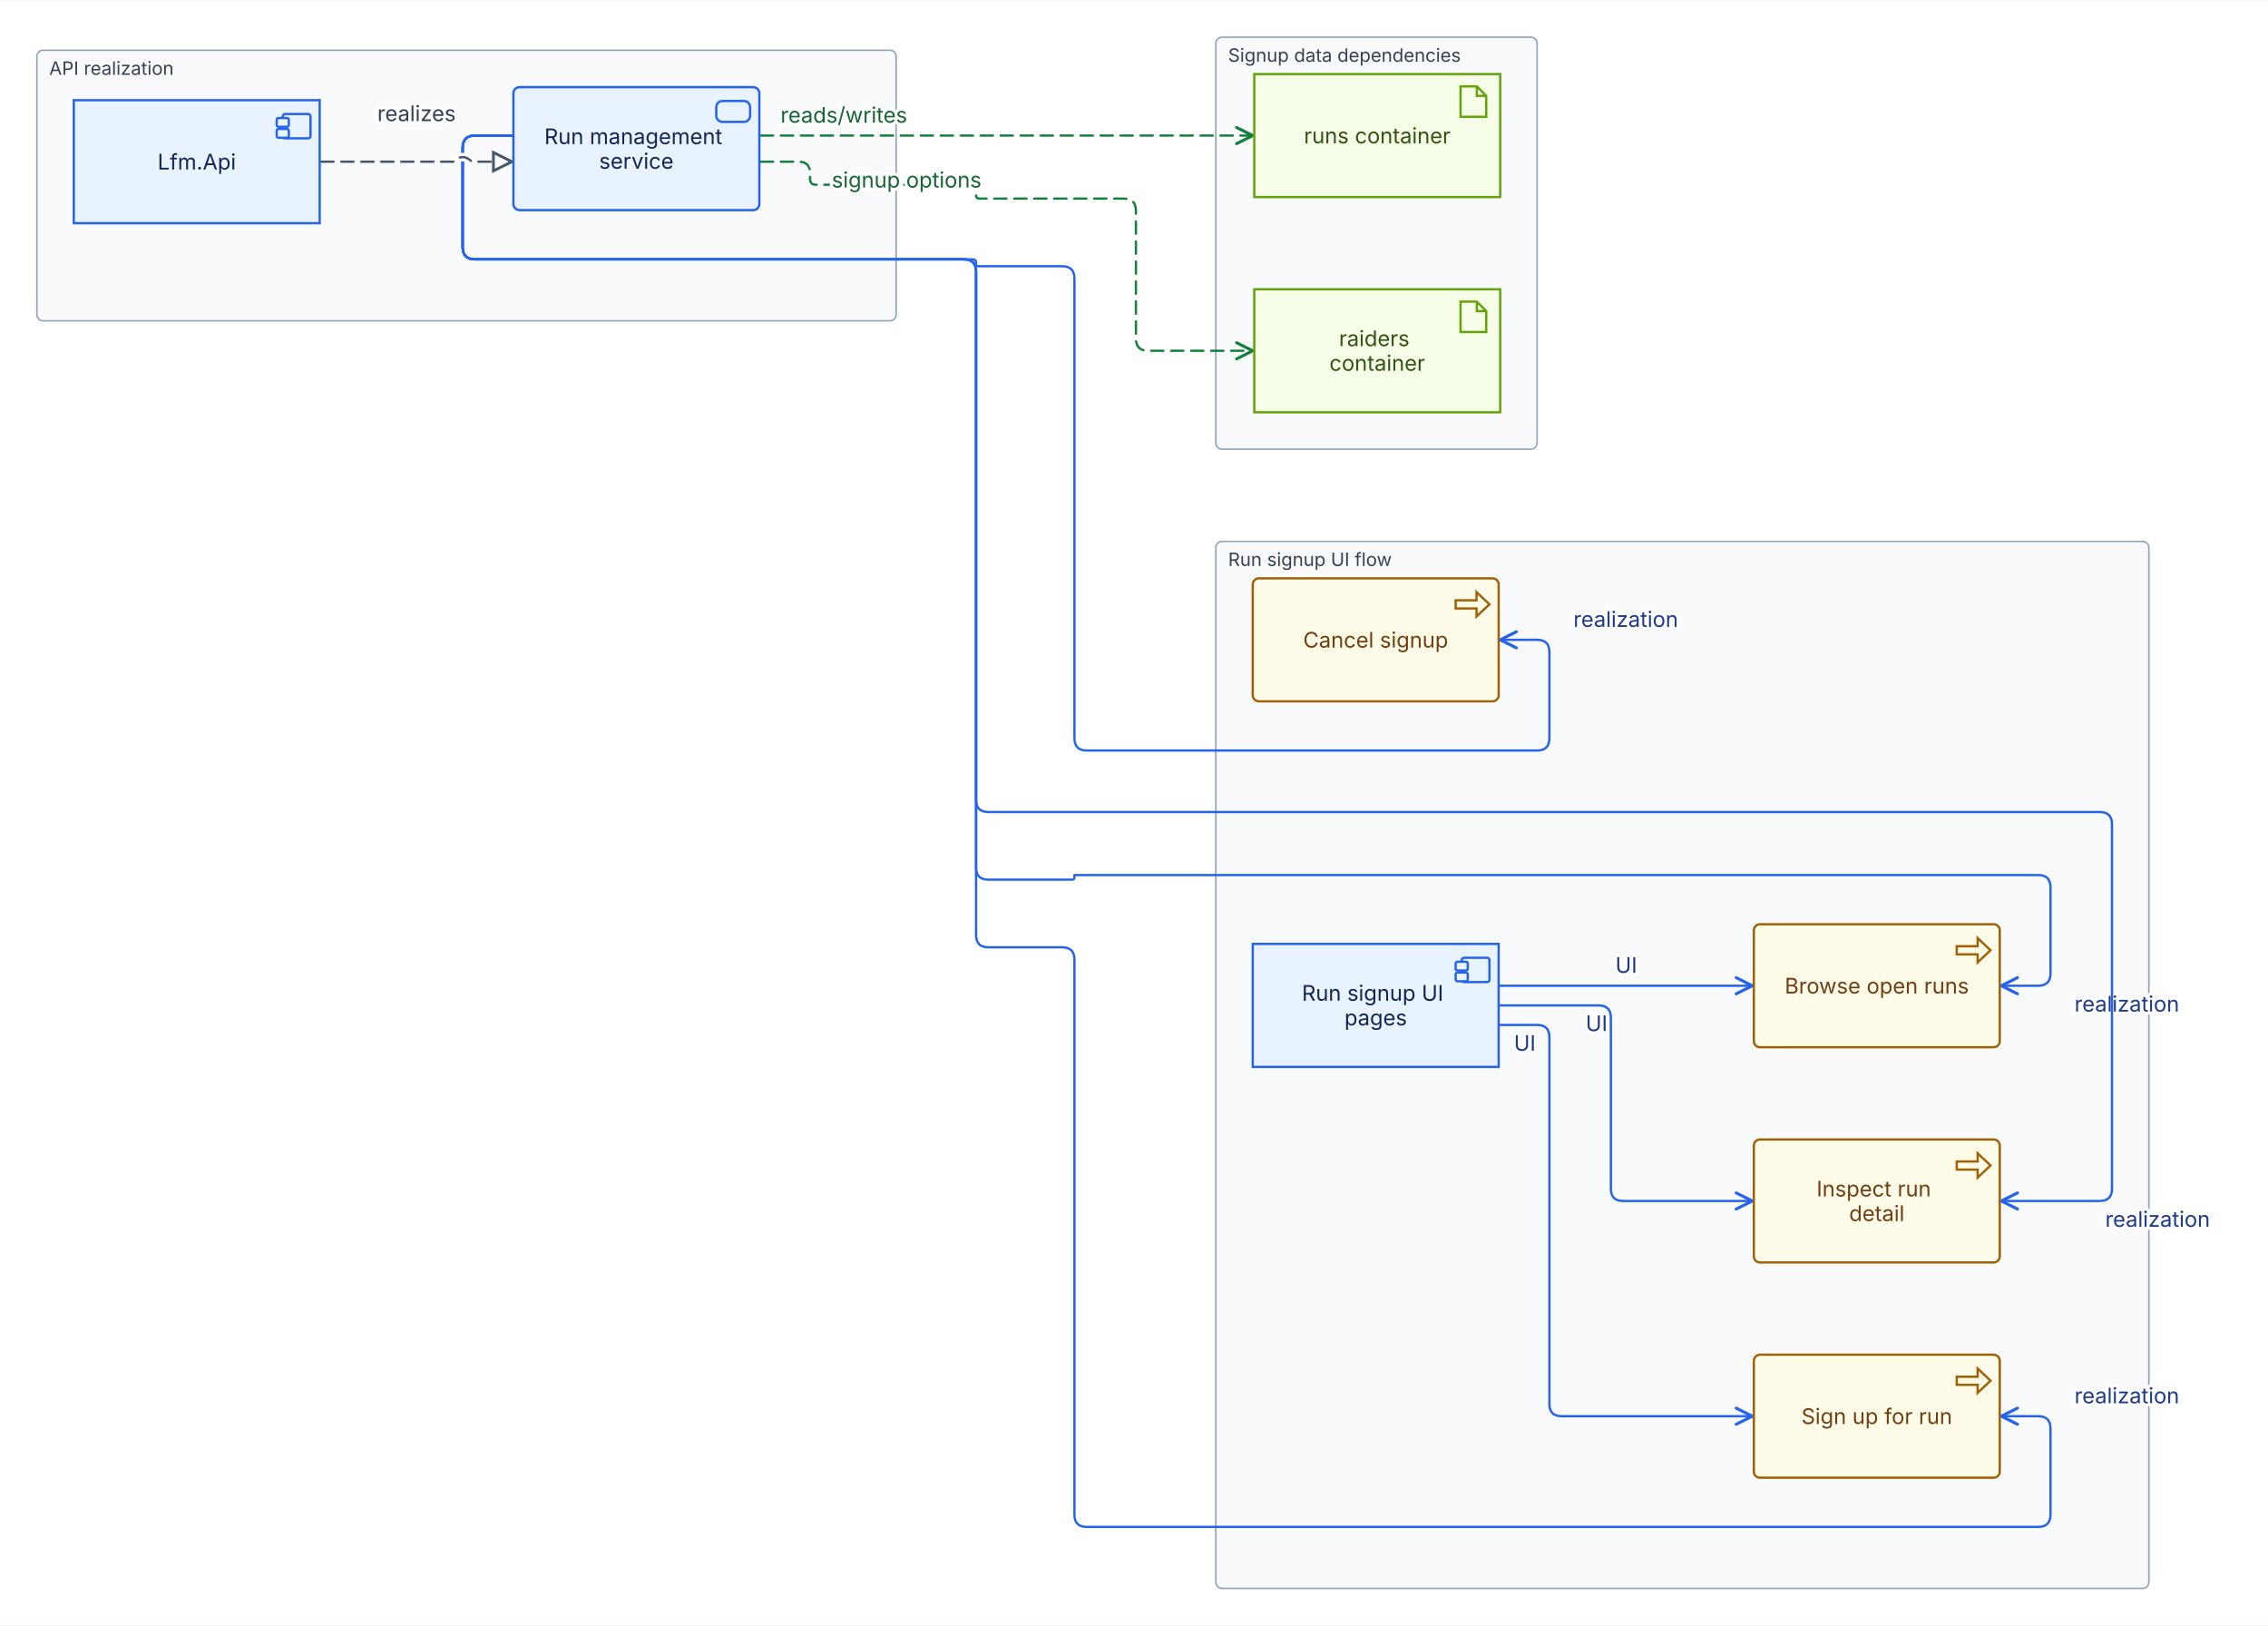
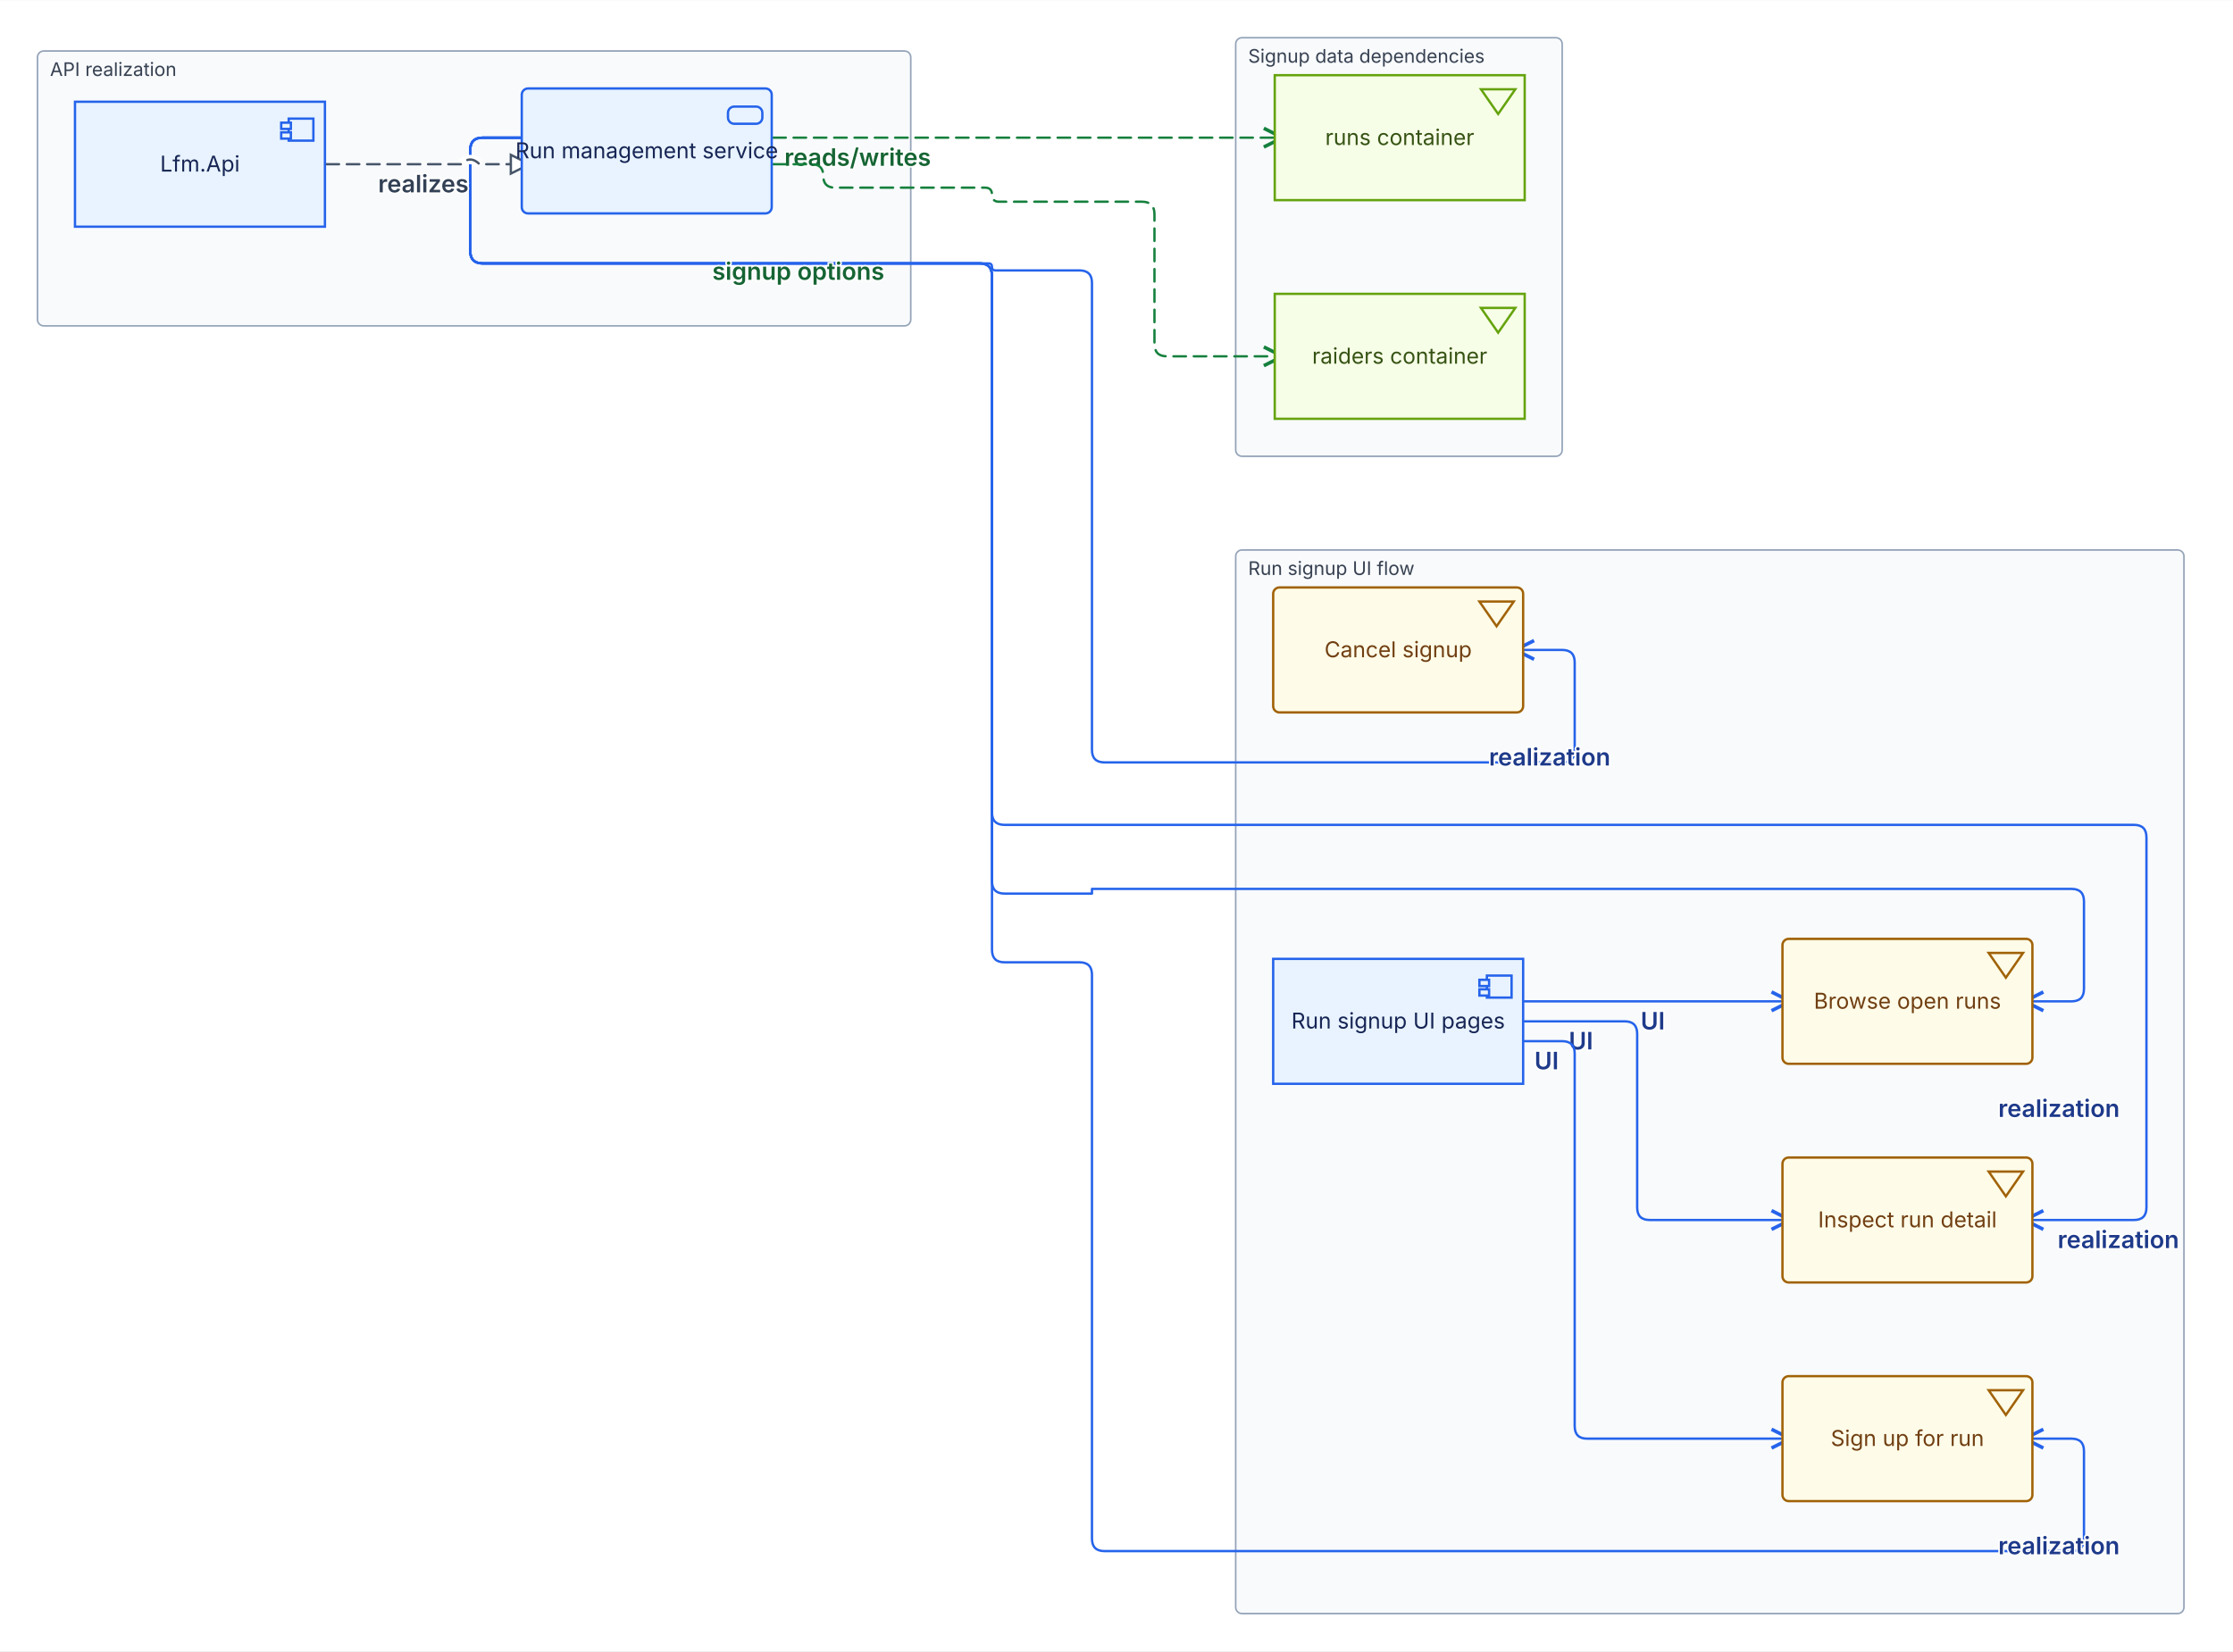
- <svg xmlns="http://www.w3.org/2000/svg" width="1475" height="1057" viewBox="-12.0 -12.0 1475.5 1057.0">
-   <rect x="-12.0" y="-12.0" width="1475.5" height="1057.0" fill="#ffffff" />
-   <g font-family="Inter, Arial, sans-serif" font-size="14.0">
+ <svg xmlns="http://www.w3.org/2000/svg" width="1429" height="1057" viewBox="-12.0 -12.0 1429.4 1057.0">
+   <rect x="-12.0" y="-12.0" width="1429.4" height="1057.0" fill="#ffffff" />
+   <g font-family="Inter, Arial, sans-serif" font-size="14">
    <g data-dediren-group-id="run-signup-realization-ui-flow">
-       <rect x="779.0" y="340.0" width="607.0" height="681.0" rx="4.0" fill="#f8fafc" stroke="#94a3b8" stroke-width="1.0" />
-       <text x="787.0" y="356.0" fill="#374151" font-size="12.0">Run signup UI flow</text>
+       <rect x="779.0" y="340.0" width="607.0" height="681.0" rx="4" fill="#f8fafc" stroke="#94a3b8" stroke-width="1" />
+       <text x="787.0" y="356.0" fill="#374151" font-size="12">Run signup UI flow</text>
    </g>
    <g data-dediren-group-id="run-signup-realization-api-host">
-       <rect x="12.0" y="20.5" width="559.0" height="176.0" rx="4.0" fill="#f8fafc" stroke="#94a3b8" stroke-width="1.0" />
-       <text x="20.0" y="36.5" fill="#374151" font-size="12.0">API realization</text>
+       <rect x="12.0" y="20.5" width="559.0" height="176.0" rx="4" fill="#f8fafc" stroke="#94a3b8" stroke-width="1" />
+       <text x="20.0" y="36.5" fill="#374151" font-size="12">API realization</text>
    </g>
    <g data-dediren-group-id="run-signup-realization-data">
-       <rect x="779.0" y="12.0" width="209.0" height="268.0" rx="4.0" fill="#f8fafc" stroke="#94a3b8" stroke-width="1.0" />
-       <text x="787.0" y="28.0" fill="#374151" font-size="12.0">Signup data dependencies</text>
+       <rect x="779.0" y="12.0" width="209.0" height="268.0" rx="4" fill="#f8fafc" stroke="#94a3b8" stroke-width="1" />
+       <text x="787.0" y="28.0" fill="#374151" font-size="12">Signup data dependencies</text>
    </g>
    <g data-dediren-edge-id="runs-ui-serves-browse">
-       <defs>
-         <marker id="marker-end-runs-ui-serves-browse" data-dediren-edge-marker-end="open_arrow" markerWidth="9" markerHeight="9" refX="8" refY="4.5" orient="auto" markerUnits="strokeWidth">
-           <path d="M 1 1 L 8 4.5 L 1 8" fill="none" stroke="#2563eb" stroke-width="1.3" stroke-linecap="round" stroke-linejoin="round" />
-         </marker>
-       </defs>
+       <marker id="marker-end-runs-ui-serves-browse" data-dediren-edge-marker-end="open_arrow" markerWidth="10" markerHeight="10" refX="5" refY="5" orient="auto">
+         <path d="M 1 1 L 9 5 L 1 9" fill="none" stroke="#2563eb" stroke-width="1.5" />
+       </marker>
      <path d="M 964.0 629.0 L 1128.0 629.0" fill="none" stroke="#2563eb" stroke-width="1.5" stroke-linecap="round" stroke-linejoin="round" marker-end="url(#marker-end-runs-ui-serves-browse)" />
-       <text x="1046.0" y="620.6" text-anchor="middle" fill="#1e3a8a" stroke="#ffffff" stroke-width="4" stroke-linejoin="round" paint-order="stroke">UI</text>
+       <text x="1046.0" y="647.0" text-anchor="middle" fill="none" font-size="15.4" font-weight="600" stroke="#ffffff" stroke-width="2">UI</text>
+       <text x="1046.0" y="647.0" text-anchor="middle" fill="#1e3a8a" font-size="15.4" font-weight="600">UI</text>
    </g>
    <g data-dediren-edge-id="runs-ui-serves-inspect">
-       <defs>
-         <marker id="marker-end-runs-ui-serves-inspect" data-dediren-edge-marker-end="open_arrow" markerWidth="9" markerHeight="9" refX="8" refY="4.5" orient="auto" markerUnits="strokeWidth">
-           <path d="M 1 1 L 8 4.5 L 1 8" fill="none" stroke="#2563eb" stroke-width="1.3" stroke-linecap="round" stroke-linejoin="round" />
-         </marker>
-       </defs>
+       <marker id="marker-end-runs-ui-serves-inspect" data-dediren-edge-marker-end="open_arrow" markerWidth="10" markerHeight="10" refX="5" refY="5" orient="auto">
+         <path d="M 1 1 L 9 5 L 1 9" fill="none" stroke="#2563eb" stroke-width="1.5" />
+       </marker>
      <path d="M 964.0 641.8 L 1028.0 641.8 Q 1036.0 641.8 1036.0 649.8 L 1036.0 761.0 Q 1036.0 769.0 1044.0 769.0 L 1128.0 769.0" fill="none" stroke="#2563eb" stroke-width="1.5" stroke-linecap="round" stroke-linejoin="round" marker-end="url(#marker-end-runs-ui-serves-inspect)" />
-       <text x="1026.7" y="658.5" text-anchor="middle" fill="#1e3a8a" stroke="#ffffff" stroke-width="4" stroke-linejoin="round" paint-order="stroke">UI</text>
+       <text x="1000.0" y="659.8" text-anchor="middle" fill="none" font-size="15.4" font-weight="600" stroke="#ffffff" stroke-width="2">UI</text>
+       <text x="1000.0" y="659.8" text-anchor="middle" fill="#1e3a8a" font-size="15.4" font-weight="600">UI</text>
    </g>
    <g data-dediren-edge-id="runs-ui-serves-signup">
-       <defs>
-         <marker id="marker-end-runs-ui-serves-signup" data-dediren-edge-marker-end="open_arrow" markerWidth="9" markerHeight="9" refX="8" refY="4.5" orient="auto" markerUnits="strokeWidth">
-           <path d="M 1 1 L 8 4.5 L 1 8" fill="none" stroke="#2563eb" stroke-width="1.3" stroke-linecap="round" stroke-linejoin="round" />
-         </marker>
-       </defs>
+       <marker id="marker-end-runs-ui-serves-signup" data-dediren-edge-marker-end="open_arrow" markerWidth="10" markerHeight="10" refX="5" refY="5" orient="auto">
+         <path d="M 1 1 L 9 5 L 1 9" fill="none" stroke="#2563eb" stroke-width="1.5" />
+       </marker>
      <path d="M 964.0 654.5 L 988.0 654.5 Q 996.0 654.5 996.0 662.5 L 996.0 901.0 Q 996.0 909.0 1004.0 909.0 L 1128.0 909.0" fill="none" stroke="#2563eb" stroke-width="1.5" stroke-linecap="round" stroke-linejoin="round" marker-end="url(#marker-end-runs-ui-serves-signup)" />
-       <text x="980.0" y="671.3" text-anchor="middle" fill="#1e3a8a" stroke="#ffffff" stroke-width="4" stroke-linejoin="round" paint-order="stroke">UI</text>
+       <text x="978.0" y="672.5" text-anchor="middle" fill="none" font-size="15.4" font-weight="600" stroke="#ffffff" stroke-width="2">UI</text>
+       <text x="978.0" y="672.5" text-anchor="middle" fill="#1e3a8a" font-size="15.4" font-weight="600">UI</text>
    </g>
    <g data-dediren-edge-id="run-service-serves-browse">
-       <defs>
-         <marker id="marker-end-run-service-serves-browse" data-dediren-edge-marker-end="open_arrow" markerWidth="9" markerHeight="9" refX="8" refY="4.5" orient="auto" markerUnits="strokeWidth">
-           <path d="M 1 1 L 8 4.5 L 1 8" fill="none" stroke="#2563eb" stroke-width="1.3" stroke-linecap="round" stroke-linejoin="round" />
-         </marker>
-       </defs>
-       <path d="M 321.0 76.0 L 297.0 76.0 Q 289.0 76.0 289.0 84.0 L 289.0 148.5 Q 289.0 156.5 297.0 156.5 L 402.0 156.5 L 591.0 156.5 L 615.0 156.5 Q 623.0 156.5 623.0 164.5 L 623.0 552.0 Q 623.0 560.0 631.0 560.0 L 685.5 560.0 Q 687.0 560.0 687.0 558.5 L 687.0 557.0 L 759.0 557.0 L 883.5 557.0 L 1068.0 557.0 L 1209.0 557.0 L 1314.0 557.0 Q 1322.0 557.0 1322.0 565.0 L 1322.0 621.0 Q 1322.0 629.0 1314.0 629.0 L 1290.0 629.0" fill="none" stroke="#2563eb" stroke-width="1.5" stroke-linecap="round" stroke-linejoin="round" marker-end="url(#marker-end-run-service-serves-browse)" />
-       <text x="1371.7" y="645.8" text-anchor="middle" fill="#1e3a8a" stroke="#ffffff" stroke-width="4" stroke-linejoin="round" paint-order="stroke">realization</text>
+       <marker id="marker-end-run-service-serves-browse" data-dediren-edge-marker-end="open_arrow" markerWidth="10" markerHeight="10" refX="5" refY="5" orient="auto">
+         <path d="M 1 1 L 9 5 L 1 9" fill="none" stroke="#2563eb" stroke-width="1.5" />
+       </marker>
+       <path d="M 321.0 76.0 L 297.0 76.0 Q 289.0 76.0 289.0 84.0 L 289.0 148.5 Q 289.0 156.5 297.0 156.5 L 402.0 156.5 L 591.0 156.5 L 615.0 156.5 Q 623.0 156.5 623.0 164.5 L 623.0 552.0 Q 623.0 560.0 631.0 560.0 L 687.0 560.0 L 687.0 557.0 L 759.0 557.0 L 883.5 557.0 L 1068.0 557.0 L 1209.0 557.0 L 1314.0 557.0 Q 1322.0 557.0 1322.0 565.0 L 1322.0 621.0 Q 1322.0 629.0 1314.0 629.0 L 1290.0 629.0" fill="none" stroke="#2563eb" stroke-width="1.5" stroke-linecap="round" stroke-linejoin="round" marker-end="url(#marker-end-run-service-serves-browse)" />
+       <text x="1306.0" y="703.0" text-anchor="middle" fill="none" font-size="15.4" font-weight="600" stroke="#ffffff" stroke-width="2">realization</text>
+       <text x="1306.0" y="703.0" text-anchor="middle" fill="#1e3a8a" font-size="15.4" font-weight="600">realization</text>
    </g>
    <g data-dediren-edge-id="run-service-serves-inspect">
-       <defs>
-         <marker id="marker-end-run-service-serves-inspect" data-dediren-edge-marker-end="open_arrow" markerWidth="9" markerHeight="9" refX="8" refY="4.5" orient="auto" markerUnits="strokeWidth">
-           <path d="M 1 1 L 8 4.5 L 1 8" fill="none" stroke="#2563eb" stroke-width="1.3" stroke-linecap="round" stroke-linejoin="round" />
-         </marker>
-       </defs>
+       <marker id="marker-end-run-service-serves-inspect" data-dediren-edge-marker-end="open_arrow" markerWidth="10" markerHeight="10" refX="5" refY="5" orient="auto">
+         <path d="M 1 1 L 9 5 L 1 9" fill="none" stroke="#2563eb" stroke-width="1.5" />
+       </marker>
      <path d="M 321.0 76.0 L 297.0 76.0 Q 289.0 76.0 289.0 84.0 L 289.0 148.5 Q 289.0 156.5 297.0 156.5 L 402.0 156.5 L 591.0 156.5 L 615.0 156.5 Q 623.0 156.5 623.0 164.5 L 623.0 508.0 Q 623.0 516.0 631.0 516.0 L 759.0 516.0 L 883.5 516.0 L 1068.0 516.0 L 1209.0 516.0 L 1354.0 516.0 Q 1362.0 516.0 1362.0 524.0 L 1362.0 761.0 Q 1362.0 769.0 1354.0 769.0 L 1290.0 769.0" fill="none" stroke="#2563eb" stroke-width="1.5" stroke-linecap="round" stroke-linejoin="round" marker-end="url(#marker-end-run-service-serves-inspect)" />
-       <text x="1391.7" y="785.8" text-anchor="middle" fill="#1e3a8a" stroke="#ffffff" stroke-width="4" stroke-linejoin="round" paint-order="stroke">realization</text>
+       <text x="1344.0" y="787.0" text-anchor="middle" fill="none" font-size="15.4" font-weight="600" stroke="#ffffff" stroke-width="2">realization</text>
+       <text x="1344.0" y="787.0" text-anchor="middle" fill="#1e3a8a" font-size="15.4" font-weight="600">realization</text>
    </g>
    <g data-dediren-edge-id="run-service-serves-signup">
-       <defs>
-         <marker id="marker-end-run-service-serves-signup" data-dediren-edge-marker-end="open_arrow" markerWidth="9" markerHeight="9" refX="8" refY="4.5" orient="auto" markerUnits="strokeWidth">
-           <path d="M 1 1 L 8 4.5 L 1 8" fill="none" stroke="#2563eb" stroke-width="1.3" stroke-linecap="round" stroke-linejoin="round" />
-         </marker>
-       </defs>
+       <marker id="marker-end-run-service-serves-signup" data-dediren-edge-marker-end="open_arrow" markerWidth="10" markerHeight="10" refX="5" refY="5" orient="auto">
+         <path d="M 1 1 L 9 5 L 1 9" fill="none" stroke="#2563eb" stroke-width="1.5" />
+       </marker>
      <path d="M 321.0 76.0 L 297.0 76.0 Q 289.0 76.0 289.0 84.0 L 289.0 148.5 Q 289.0 156.5 297.0 156.5 L 402.0 156.5 L 591.0 156.5 L 615.0 156.5 Q 623.0 156.5 623.0 164.5 L 623.0 596.0 Q 623.0 604.0 631.0 604.0 L 679.0 604.0 Q 687.0 604.0 687.0 612.0 L 687.0 973.0 Q 687.0 981.0 695.0 981.0 L 759.0 981.0 L 883.5 981.0 L 1068.0 981.0 L 1209.0 981.0 L 1314.0 981.0 Q 1322.0 981.0 1322.0 973.0 L 1322.0 917.0 Q 1322.0 909.0 1314.0 909.0 L 1290.0 909.0" fill="none" stroke="#2563eb" stroke-width="1.5" stroke-linecap="round" stroke-linejoin="round" marker-end="url(#marker-end-run-service-serves-signup)" />
-       <text x="1371.7" y="900.6" text-anchor="middle" fill="#1e3a8a" stroke="#ffffff" stroke-width="4" stroke-linejoin="round" paint-order="stroke">realization</text>
+       <text x="1306.0" y="983.0" text-anchor="middle" fill="none" font-size="15.4" font-weight="600" stroke="#ffffff" stroke-width="2">realization</text>
+       <text x="1306.0" y="983.0" text-anchor="middle" fill="#1e3a8a" font-size="15.4" font-weight="600">realization</text>
    </g>
    <g data-dediren-edge-id="run-service-serves-cancel">
-       <defs>
-         <marker id="marker-end-run-service-serves-cancel" data-dediren-edge-marker-end="open_arrow" markerWidth="9" markerHeight="9" refX="8" refY="4.5" orient="auto" markerUnits="strokeWidth">
-           <path d="M 1 1 L 8 4.5 L 1 8" fill="none" stroke="#2563eb" stroke-width="1.3" stroke-linecap="round" stroke-linejoin="round" />
-         </marker>
-       </defs>
-       <path d="M 321.0 76.0 L 297.0 76.0 Q 289.0 76.0 289.0 84.0 L 289.0 148.5 Q 289.0 156.5 297.0 156.5 L 402.0 156.5 L 591.0 156.5 L 620.8 156.5 Q 623.0 156.5 623.0 158.8 L 623.0 159.9 Q 623.0 161.0 624.1 161.0 L 679.0 161.0 Q 687.0 161.0 687.0 169.0 L 687.0 468.0 Q 687.0 476.0 695.0 476.0 L 759.0 476.0 L 883.5 476.0 L 988.0 476.0 Q 996.0 476.0 996.0 468.0 L 996.0 412.0 Q 996.0 404.0 988.0 404.0 L 964.0 404.0" fill="none" stroke="#2563eb" stroke-width="1.5" stroke-linecap="round" stroke-linejoin="round" marker-end="url(#marker-end-run-service-serves-cancel)" />
-       <text x="1045.7" y="395.6" text-anchor="middle" fill="#1e3a8a" stroke="#ffffff" stroke-width="4" stroke-linejoin="round" paint-order="stroke">realization</text>
+       <marker id="marker-end-run-service-serves-cancel" data-dediren-edge-marker-end="open_arrow" markerWidth="10" markerHeight="10" refX="5" refY="5" orient="auto">
+         <path d="M 1 1 L 9 5 L 1 9" fill="none" stroke="#2563eb" stroke-width="1.5" />
+       </marker>
+       <path d="M 321.0 76.0 L 297.0 76.0 Q 289.0 76.0 289.0 84.0 L 289.0 148.5 Q 289.0 156.5 297.0 156.5 L 402.0 156.5 L 591.0 156.5 L 620.8 156.5 Q 623.0 156.5 623.0 158.8 L 623.0 158.8 Q 623.0 161.0 625.3 161.0 L 679.0 161.0 Q 687.0 161.0 687.0 169.0 L 687.0 468.0 Q 687.0 476.0 695.0 476.0 L 759.0 476.0 L 883.5 476.0 L 988.0 476.0 Q 996.0 476.0 996.0 468.0 L 996.0 412.0 Q 996.0 404.0 988.0 404.0 L 964.0 404.0" fill="none" stroke="#2563eb" stroke-width="1.5" stroke-linecap="round" stroke-linejoin="round" marker-end="url(#marker-end-run-service-serves-cancel)" />
+       <text x="980.0" y="478.0" text-anchor="middle" fill="none" font-size="15.4" font-weight="600" stroke="#ffffff" stroke-width="2">realization</text>
+       <text x="980.0" y="478.0" text-anchor="middle" fill="#1e3a8a" font-size="15.4" font-weight="600">realization</text>
    </g>
    <g data-dediren-edge-id="api-realizes-run-service">
-       <defs>
-         <marker id="marker-end-api-realizes-run-service" data-dediren-edge-marker-end="hollow_triangle" markerWidth="10" markerHeight="10" refX="9" refY="5" orient="auto" markerUnits="strokeWidth">
-           <path d="M 1 1 L 9 5 L 1 9 z" fill="#ffffff" stroke="#475569" stroke-width="1.2" />
-         </marker>
-       </defs>
+       <marker id="marker-end-api-realizes-run-service" data-dediren-edge-marker-end="hollow_triangle" markerWidth="10" markerHeight="10" refX="5" refY="5" orient="auto">
+         <path d="M 1 1 L 9 5 L 1 9 Z" fill="#ffffff" stroke="#475569" stroke-width="1" />
+       </marker>
      <g data-dediren-line-jump-masks="api-realizes-run-service">
-         <path d="M 283.0 93.0 Q 289.0 87.0 295.0 93.0" fill="none" stroke="#ffffff" stroke-width="5.5" stroke-linecap="round" stroke-linejoin="round" />
+         <path d="M 283.0 93.0 Q 289.0 87.0 295.0 93.0" fill="none" stroke="#ffffff" stroke-width="6" />
      </g>
      <path d="M 197.0 93.0 L 283.0 93.0 Q 289.0 87.0 295.0 93.0 L 321.0 93.0" fill="none" stroke="#475569" stroke-width="1.5" stroke-linecap="round" stroke-linejoin="round" stroke-dasharray="8 5" marker-end="url(#marker-end-api-realizes-run-service)" />
-       <text x="259.0" y="66.6" text-anchor="middle" fill="#334155" stroke="#ffffff" stroke-width="4" stroke-linejoin="round" paint-order="stroke">realizes</text>
+       <text x="259.0" y="111.0" text-anchor="middle" fill="none" font-size="15.4" font-weight="600" stroke="#ffffff" stroke-width="2">realizes</text>
+       <text x="259.0" y="111.0" text-anchor="middle" fill="#334155" font-size="15.4" font-weight="600">realizes</text>
    </g>
    <g data-dediren-edge-id="run-service-accesses-runs">
-       <defs>
-         <marker id="marker-end-run-service-accesses-runs" data-dediren-edge-marker-end="open_arrow" markerWidth="9" markerHeight="9" refX="8" refY="4.5" orient="auto" markerUnits="strokeWidth">
-           <path d="M 1 1 L 8 4.5 L 1 8" fill="none" stroke="#15803d" stroke-width="1.3" stroke-linecap="round" stroke-linejoin="round" />
-         </marker>
-       </defs>
+       <marker id="marker-end-run-service-accesses-runs" data-dediren-edge-marker-end="open_arrow" markerWidth="10" markerHeight="10" refX="5" refY="5" orient="auto">
+         <path d="M 1 1 L 9 5 L 1 9" fill="none" stroke="#15803d" stroke-width="1.5" />
+       </marker>
      <path d="M 483.0 76.0 L 591.0 76.0 L 759.0 76.0 L 803.0 76.0" fill="none" stroke="#15803d" stroke-width="1.5" stroke-linecap="round" stroke-linejoin="round" stroke-dasharray="8 5" marker-end="url(#marker-end-run-service-accesses-runs)" />
-       <text x="537.0" y="67.6" text-anchor="middle" fill="#166534" stroke="#ffffff" stroke-width="4" stroke-linejoin="round" paint-order="stroke">reads/writes</text>
+       <text x="537.0" y="94.0" text-anchor="middle" fill="none" font-size="15.4" font-weight="600" stroke="#ffffff" stroke-width="2">reads/writes</text>
+       <text x="537.0" y="94.0" text-anchor="middle" fill="#166534" font-size="15.4" font-weight="600">reads/writes</text>
    </g>
    <g data-dediren-edge-id="run-service-accesses-raiders">
-       <defs>
-         <marker id="marker-end-run-service-accesses-raiders" data-dediren-edge-marker-end="open_arrow" markerWidth="9" markerHeight="9" refX="8" refY="4.5" orient="auto" markerUnits="strokeWidth">
-           <path d="M 1 1 L 8 4.5 L 1 8" fill="none" stroke="#15803d" stroke-width="1.3" stroke-linecap="round" stroke-linejoin="round" />
-         </marker>
-       </defs>
-       <path d="M 483.0 93.0 L 507.5 93.0 Q 515.0 93.0 515.0 100.5 L 515.0 104.2 Q 515.0 108.0 518.8 108.0 L 591.0 108.0 L 618.5 108.0 Q 623.0 108.0 623.0 112.5 L 623.0 114.8 Q 623.0 117.0 625.2 117.0 L 719.0 117.0 Q 727.0 117.0 727.0 125.0 L 727.0 208.0 Q 727.0 216.0 735.0 216.0 L 759.0 216.0 L 803.0 216.0" fill="none" stroke="#15803d" stroke-width="1.5" stroke-linecap="round" stroke-linejoin="round" stroke-dasharray="8 5" marker-end="url(#marker-end-run-service-accesses-raiders)" />
-       <text x="577.8" y="109.8" text-anchor="middle" fill="#166534" stroke="#ffffff" stroke-width="4" stroke-linejoin="round" paint-order="stroke">signup options</text>
+       <marker id="marker-end-run-service-accesses-raiders" data-dediren-edge-marker-end="open_arrow" markerWidth="10" markerHeight="10" refX="5" refY="5" orient="auto">
+         <path d="M 1 1 L 9 5 L 1 9" fill="none" stroke="#15803d" stroke-width="1.5" />
+       </marker>
+       <path d="M 483.0 93.0 L 507.5 93.0 Q 515.0 93.0 515.0 100.5 L 515.0 100.5 Q 515.0 108.0 522.5 108.0 L 591.0 108.0 L 618.5 108.0 Q 623.0 108.0 623.0 112.5 L 623.0 112.5 Q 623.0 117.0 627.5 117.0 L 719.0 117.0 Q 727.0 117.0 727.0 125.0 L 727.0 208.0 Q 727.0 216.0 735.0 216.0 L 759.0 216.0 L 803.0 216.0" fill="none" stroke="#15803d" stroke-width="1.5" stroke-linecap="round" stroke-linejoin="round" stroke-dasharray="8 5" marker-end="url(#marker-end-run-service-accesses-raiders)" />
+       <text x="499.0" y="167.0" text-anchor="middle" fill="none" font-size="15.4" font-weight="600" stroke="#ffffff" stroke-width="2">signup options</text>
+       <text x="499.0" y="167.0" text-anchor="middle" fill="#166534" font-size="15.4" font-weight="600">signup options</text>
    </g>
    <g data-dediren-node-id="browse-open-runs">
-       <rect data-dediren-node-shape="archimate_rounded_rectangle" x="1129.0" y="589.0" width="160.0" height="80.0" rx="4.0" fill="#fefce8" stroke="#a16207" stroke-width="1.5" />
-       <g data-dediren-node-decorator="archimate_business_process" data-dediren-icon-kind="process" data-dediren-icon-size="22">
-         <path data-dediren-icon-part="process-arrow" d="M 1261.0 603.3 L 1274.6 603.3 L 1274.6 598.0 L 1283.0 605.9 L 1274.6 613.8 L 1274.6 608.6 L 1261.0 608.6 Z" fill="#fefce8" stroke="#a16207" stroke-width="1.5" />
+       <rect data-dediren-node-shape="archimate_rounded_rectangle" x="1129.0" y="589.0" width="160.0" height="80.0" rx="4" fill="#fefce8" stroke="#a16207" stroke-width="1.5" />
+       <g data-dediren-node-decorator="archimate_business_process" data-dediren-icon-kind="business_process" data-dediren-icon-size="22">
+         <path data-dediren-icon-part="business_process" d="M 1261 598 L 1283 598 L 1272 613.84 Z" fill="#fefce8" stroke="#a16207" stroke-width="1.5" />
      </g>
-       <text x="1209.0" y="629.0" text-anchor="middle" dominant-baseline="middle" fill="#713f12" font-size="14.0">Browse open runs</text>
+       <text x="1209.0" y="633.7" text-anchor="middle" fill="#713f12">Browse open runs</text>
    </g>
    <g data-dediren-node-id="inspect-run-detail">
-       <rect data-dediren-node-shape="archimate_rounded_rectangle" x="1129.0" y="729.0" width="160.0" height="80.0" rx="4.0" fill="#fefce8" stroke="#a16207" stroke-width="1.5" />
-       <g data-dediren-node-decorator="archimate_business_process" data-dediren-icon-kind="process" data-dediren-icon-size="22">
-         <path data-dediren-icon-part="process-arrow" d="M 1261.0 743.3 L 1274.6 743.3 L 1274.6 738.0 L 1283.0 745.9 L 1274.6 753.8 L 1274.6 748.6 L 1261.0 748.6 Z" fill="#fefce8" stroke="#a16207" stroke-width="1.5" />
+       <rect data-dediren-node-shape="archimate_rounded_rectangle" x="1129.0" y="729.0" width="160.0" height="80.0" rx="4" fill="#fefce8" stroke="#a16207" stroke-width="1.5" />
+       <g data-dediren-node-decorator="archimate_business_process" data-dediren-icon-kind="business_process" data-dediren-icon-size="22">
+         <path data-dediren-icon-part="business_process" d="M 1261 738 L 1283 738 L 1272 753.84 Z" fill="#fefce8" stroke="#a16207" stroke-width="1.5" />
      </g>
-       <text x="1209.0" y="761.0" text-anchor="middle" dominant-baseline="middle" fill="#713f12" font-size="14.0">
-         <tspan x="1209.0" dy="0">Inspect run</tspan>
-         <tspan x="1209.0" dy="16.0">detail</tspan>
-       </text>
+       <text x="1209.0" y="773.7" text-anchor="middle" fill="#713f12">Inspect run detail</text>
    </g>
    <g data-dediren-node-id="sign-up-for-run">
-       <rect data-dediren-node-shape="archimate_rounded_rectangle" x="1129.0" y="869.0" width="160.0" height="80.0" rx="4.0" fill="#fefce8" stroke="#a16207" stroke-width="1.5" />
-       <g data-dediren-node-decorator="archimate_business_process" data-dediren-icon-kind="process" data-dediren-icon-size="22">
-         <path data-dediren-icon-part="process-arrow" d="M 1261.0 883.3 L 1274.6 883.3 L 1274.6 878.0 L 1283.0 885.9 L 1274.6 893.8 L 1274.6 888.6 L 1261.0 888.6 Z" fill="#fefce8" stroke="#a16207" stroke-width="1.5" />
+       <rect data-dediren-node-shape="archimate_rounded_rectangle" x="1129.0" y="869.0" width="160.0" height="80.0" rx="4" fill="#fefce8" stroke="#a16207" stroke-width="1.5" />
+       <g data-dediren-node-decorator="archimate_business_process" data-dediren-icon-kind="business_process" data-dediren-icon-size="22">
+         <path data-dediren-icon-part="business_process" d="M 1261 878 L 1283 878 L 1272 893.84 Z" fill="#fefce8" stroke="#a16207" stroke-width="1.5" />
      </g>
-       <text x="1209.0" y="909.0" text-anchor="middle" dominant-baseline="middle" fill="#713f12" font-size="14.0">Sign up for run</text>
+       <text x="1209.0" y="913.7" text-anchor="middle" fill="#713f12">Sign up for run</text>
    </g>
    <g data-dediren-node-id="cancel-signup">
-       <rect data-dediren-node-shape="archimate_rounded_rectangle" x="803.0" y="364.0" width="160.0" height="80.0" rx="4.0" fill="#fefce8" stroke="#a16207" stroke-width="1.5" />
-       <g data-dediren-node-decorator="archimate_business_process" data-dediren-icon-kind="process" data-dediren-icon-size="22">
-         <path data-dediren-icon-part="process-arrow" d="M 935.0 378.3 L 948.6 378.3 L 948.6 373.0 L 957.0 380.9 L 948.6 388.8 L 948.6 383.6 L 935.0 383.6 Z" fill="#fefce8" stroke="#a16207" stroke-width="1.5" />
+       <rect data-dediren-node-shape="archimate_rounded_rectangle" x="803.0" y="364.0" width="160.0" height="80.0" rx="4" fill="#fefce8" stroke="#a16207" stroke-width="1.5" />
+       <g data-dediren-node-decorator="archimate_business_process" data-dediren-icon-kind="business_process" data-dediren-icon-size="22">
+         <path data-dediren-icon-part="business_process" d="M 935 373 L 957 373 L 946 388.84 Z" fill="#fefce8" stroke="#a16207" stroke-width="1.5" />
      </g>
-       <text x="883.0" y="404.0" text-anchor="middle" dominant-baseline="middle" fill="#713f12" font-size="14.0">Cancel signup</text>
+       <text x="883.0" y="408.7" text-anchor="middle" fill="#713f12">Cancel signup</text>
    </g>
    <g data-dediren-node-id="runs-ui-entry">
      <rect data-dediren-node-shape="archimate_rectangle" x="803.0" y="601.8" width="160.0" height="80.0" rx="0" fill="#e8f3ff" stroke="#2563eb" stroke-width="1.5" />
      <g data-dediren-node-decorator="archimate_application_component" data-dediren-icon-kind="component" data-dediren-icon-size="22">
-         <rect x="939.0" y="610.8" width="18.0" height="15.8" rx="1.5" fill="#e8f3ff" stroke="#2563eb" stroke-width="1.5" />
-         <rect x="935.0" y="613.4" width="7.9" height="5.7" rx="1.2" fill="#e8f3ff" stroke="#2563eb" stroke-width="1.5" />
-         <rect x="935.0" y="620.4" width="7.9" height="5.7" rx="1.2" fill="#e8f3ff" stroke="#2563eb" stroke-width="1.5" />
+         <rect x="939.8" y="612.5" width="15.8" height="14.1" fill="#e8f3ff" stroke="#2563eb" stroke-width="1.5" />
+         <rect x="935.0" y="615.2" width="6.2" height="4.0" fill="#e8f3ff" stroke="#2563eb" stroke-width="1.5" />
+         <rect x="935.0" y="621.3" width="6.2" height="4.0" fill="#e8f3ff" stroke="#2563eb" stroke-width="1.5" />
      </g>
-       <text x="883.0" y="633.7" text-anchor="middle" dominant-baseline="middle" fill="#172554" font-size="14.0">
-         <tspan x="883.0" dy="0">Run signup UI</tspan>
-         <tspan x="883.0" dy="16.0">pages</tspan>
-       </text>
+       <text x="883.0" y="646.4" text-anchor="middle" fill="#172554">Run signup UI pages</text>
    </g>
    <g data-dediren-node-id="run-management-service">
-       <rect data-dediren-node-shape="archimate_rounded_rectangle" x="322.0" y="44.5" width="160.0" height="80.0" rx="4.0" fill="#e8f3ff" stroke="#2563eb" stroke-width="1.5" />
+       <rect data-dediren-node-shape="archimate_rounded_rectangle" x="322.0" y="44.5" width="160.0" height="80.0" rx="4" fill="#e8f3ff" stroke="#2563eb" stroke-width="1.5" />
      <g data-dediren-node-decorator="archimate_application_service" data-dediren-icon-kind="service" data-dediren-icon-size="22">
-         <rect x="454.0" y="53.5" width="22.0" height="13.6" rx="4.0" fill="#e8f3ff" stroke="#2563eb" stroke-width="1.5" />
+         <rect x="454.0" y="56.1" width="22.0" height="11.0" rx="4.0" fill="#e8f3ff" stroke="#2563eb" stroke-width="1.5" />
      </g>
-       <text x="402.0" y="76.5" text-anchor="middle" dominant-baseline="middle" fill="#172554" font-size="14.0">
-         <tspan x="402.0" dy="0">Run management</tspan>
-         <tspan x="402.0" dy="16.0">service</tspan>
-       </text>
+       <text x="402.0" y="89.2" text-anchor="middle" fill="#172554">Run management service</text>
    </g>
    <g data-dediren-node-id="lfm-api">
      <rect data-dediren-node-shape="archimate_rectangle" x="36.0" y="53.0" width="160.0" height="80.0" rx="0" fill="#e8f3ff" stroke="#2563eb" stroke-width="1.5" />
      <g data-dediren-node-decorator="archimate_application_component" data-dediren-icon-kind="component" data-dediren-icon-size="22">
-         <rect x="172.0" y="62.0" width="18.0" height="15.8" rx="1.5" fill="#e8f3ff" stroke="#2563eb" stroke-width="1.5" />
-         <rect x="168.0" y="64.6" width="7.9" height="5.7" rx="1.2" fill="#e8f3ff" stroke="#2563eb" stroke-width="1.5" />
-         <rect x="168.0" y="71.7" width="7.9" height="5.7" rx="1.2" fill="#e8f3ff" stroke="#2563eb" stroke-width="1.5" />
+         <rect x="172.8" y="63.8" width="15.8" height="14.1" fill="#e8f3ff" stroke="#2563eb" stroke-width="1.5" />
+         <rect x="168.0" y="66.4" width="6.2" height="4.0" fill="#e8f3ff" stroke="#2563eb" stroke-width="1.5" />
+         <rect x="168.0" y="72.6" width="6.2" height="4.0" fill="#e8f3ff" stroke="#2563eb" stroke-width="1.5" />
      </g>
-       <text x="116.0" y="93.0" text-anchor="middle" dominant-baseline="middle" fill="#172554" font-size="14.0">Lfm.Api</text>
+       <text x="116.0" y="97.7" text-anchor="middle" fill="#172554">Lfm.Api</text>
    </g>
    <g data-dediren-node-id="cosmos-runs">
      <rect data-dediren-node-shape="archimate_rectangle" x="804.0" y="36.0" width="160.0" height="80.0" rx="0" fill="#f7fee7" stroke="#65a30d" stroke-width="1.5" />
      <g data-dediren-node-decorator="archimate_artifact" data-dediren-icon-kind="artifact" data-dediren-icon-size="22">
-         <path data-dediren-icon-part="artifact-document" d="M 938.2 44.0 L 948.8 44.0 L 954.9 50.2 L 954.9 63.8 L 938.2 63.8 Z M 948.8 44.0 L 948.8 50.2 L 954.9 50.2" fill="#f7fee7" stroke="#65a30d" stroke-width="1.5" />
+         <path data-dediren-icon-part="artifact" d="M 936 45 L 958 45 L 947 60.84 Z" fill="#f7fee7" stroke="#65a30d" stroke-width="1.5" />
      </g>
-       <text x="884.0" y="76.0" text-anchor="middle" dominant-baseline="middle" fill="#365314" font-size="14.0">runs container</text>
+       <text x="884.0" y="80.7" text-anchor="middle" fill="#365314">runs container</text>
    </g>
    <g data-dediren-node-id="cosmos-raiders">
      <rect data-dediren-node-shape="archimate_rectangle" x="804.0" y="176.0" width="160.0" height="80.0" rx="0" fill="#f7fee7" stroke="#65a30d" stroke-width="1.5" />
      <g data-dediren-node-decorator="archimate_artifact" data-dediren-icon-kind="artifact" data-dediren-icon-size="22">
-         <path data-dediren-icon-part="artifact-document" d="M 938.2 184.0 L 948.8 184.0 L 954.9 190.2 L 954.9 203.8 L 938.2 203.8 Z M 948.8 184.0 L 948.8 190.2 L 954.9 190.2" fill="#f7fee7" stroke="#65a30d" stroke-width="1.5" />
+         <path data-dediren-icon-part="artifact" d="M 936 185 L 958 185 L 947 200.84 Z" fill="#f7fee7" stroke="#65a30d" stroke-width="1.5" />
      </g>
-       <text x="884.0" y="207.9" text-anchor="middle" dominant-baseline="middle" fill="#365314" font-size="14.0">
-         <tspan x="884.0" dy="0">raiders</tspan>
-         <tspan x="884.0" dy="16.0">container</tspan>
-       </text>
+       <text x="884.0" y="220.7" text-anchor="middle" fill="#365314">raiders container</text>
    </g>
  </g>
</svg>
